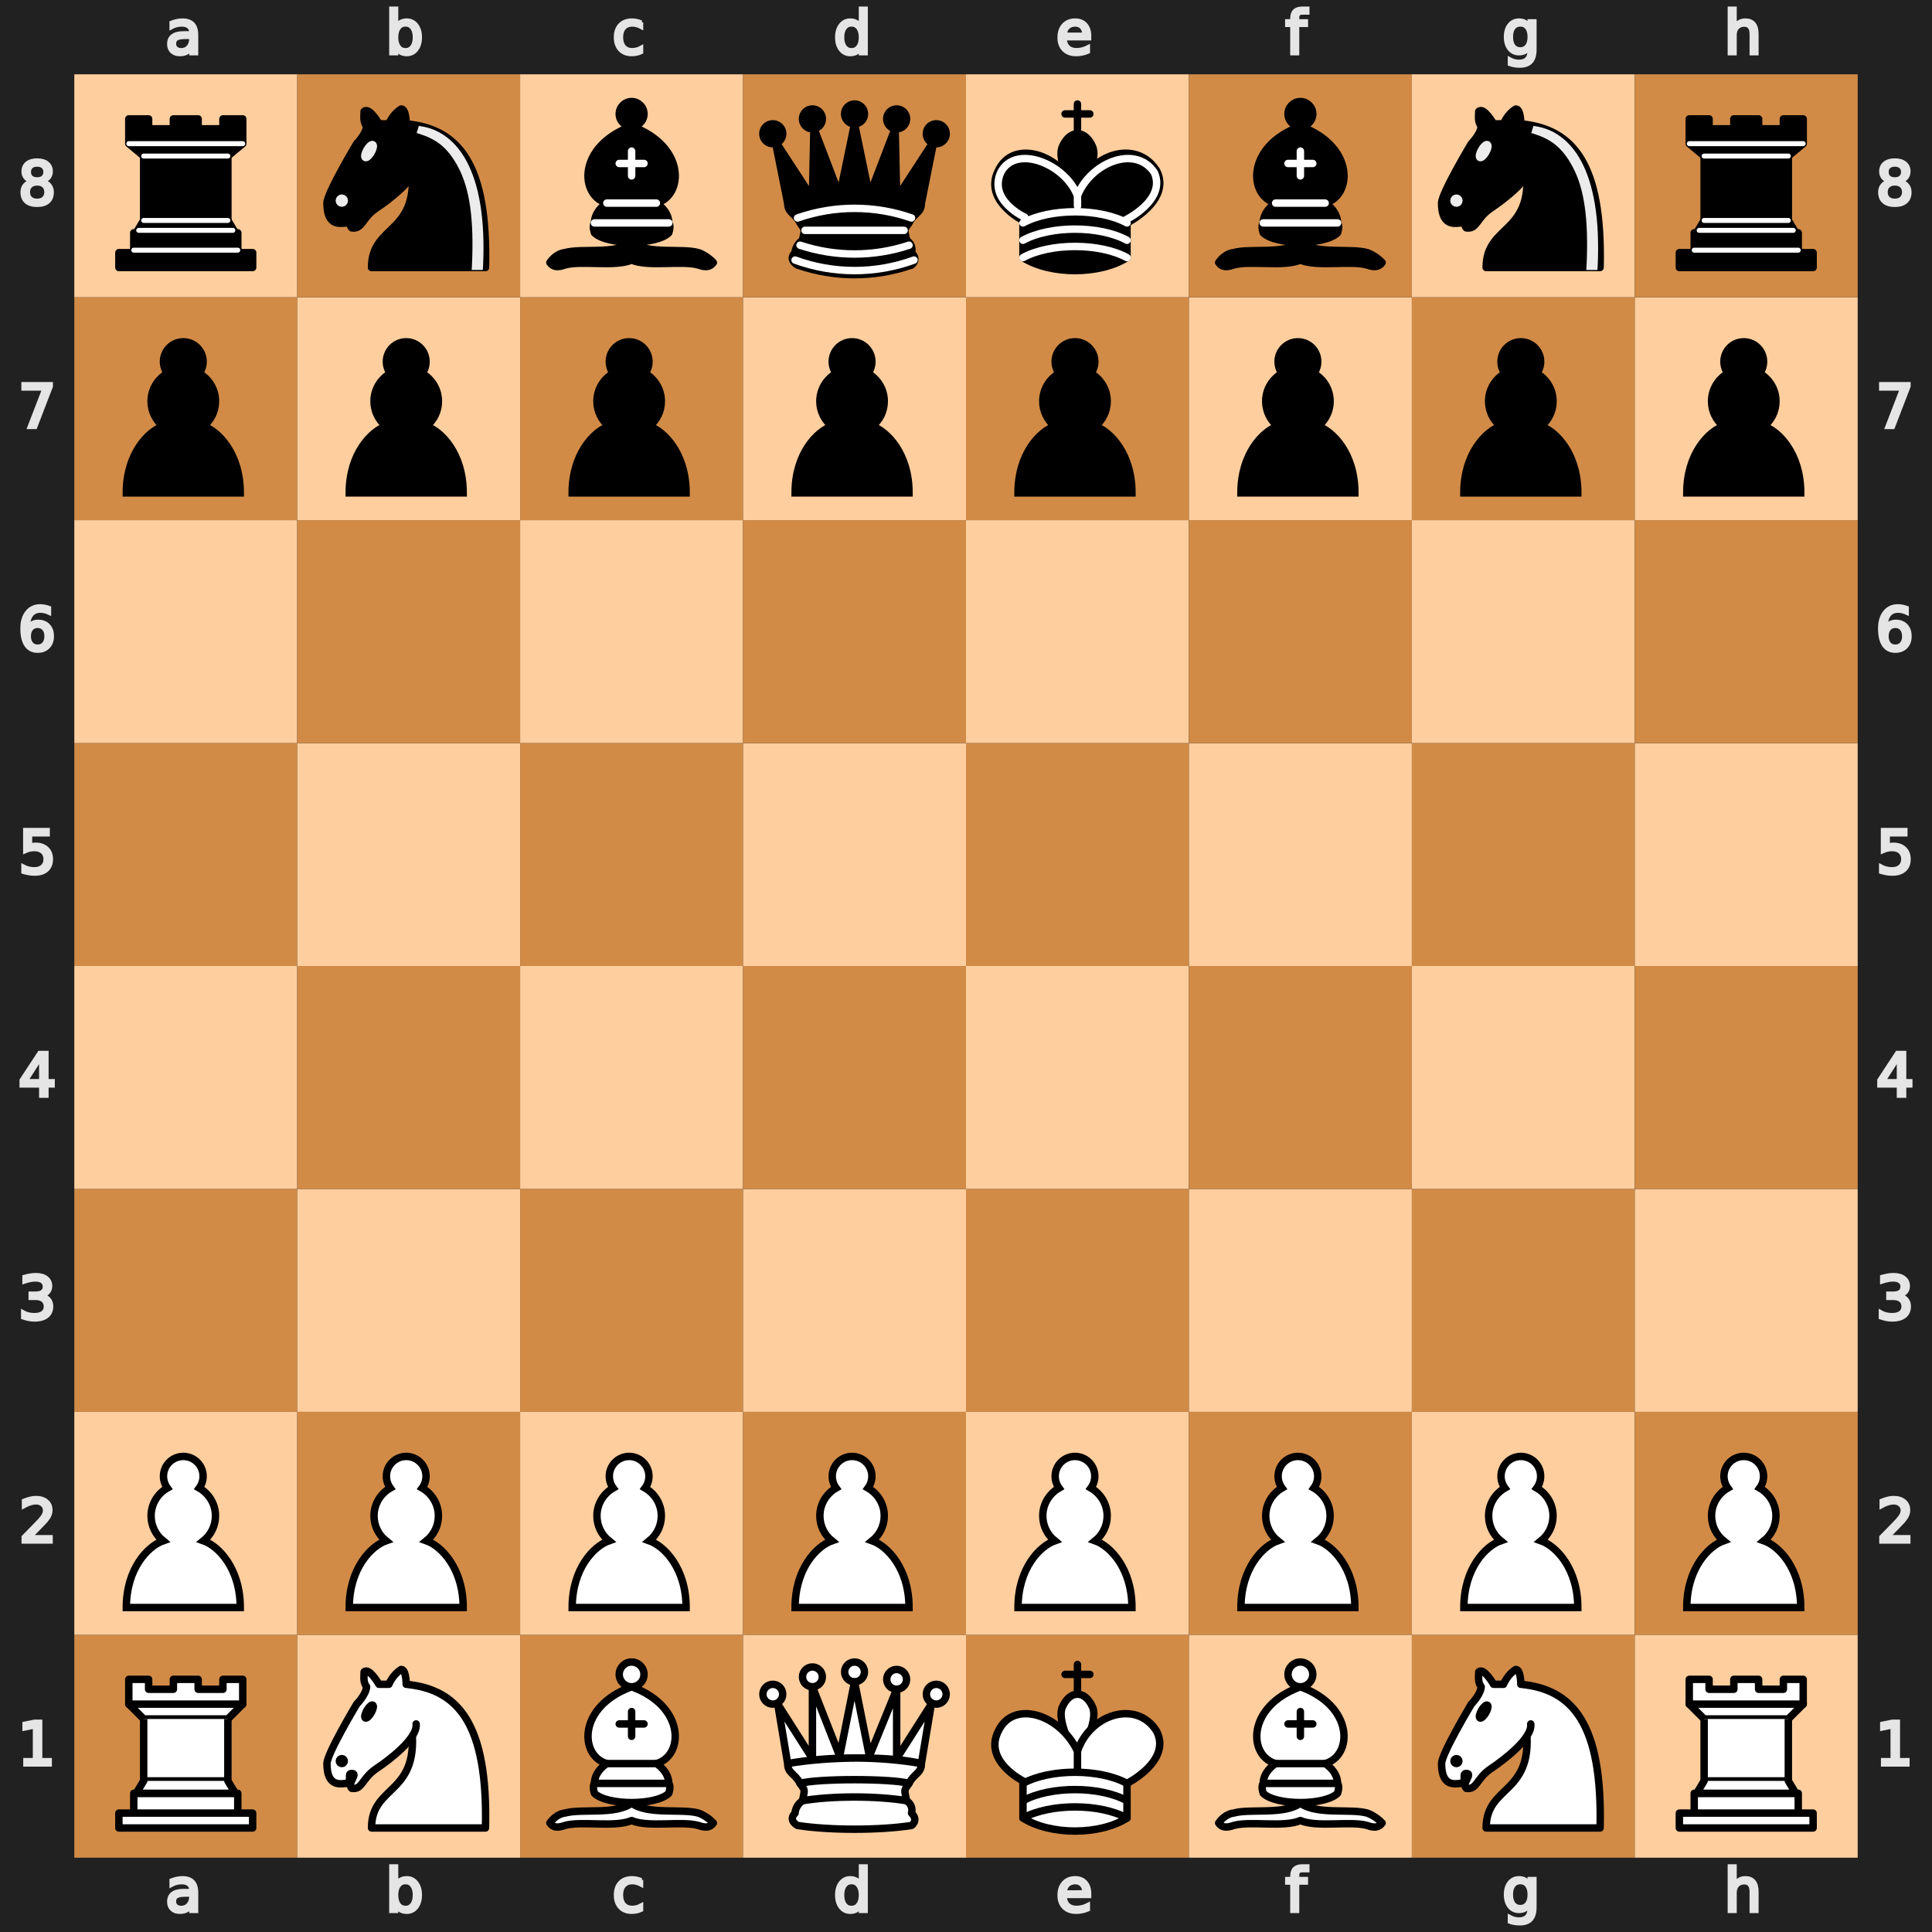
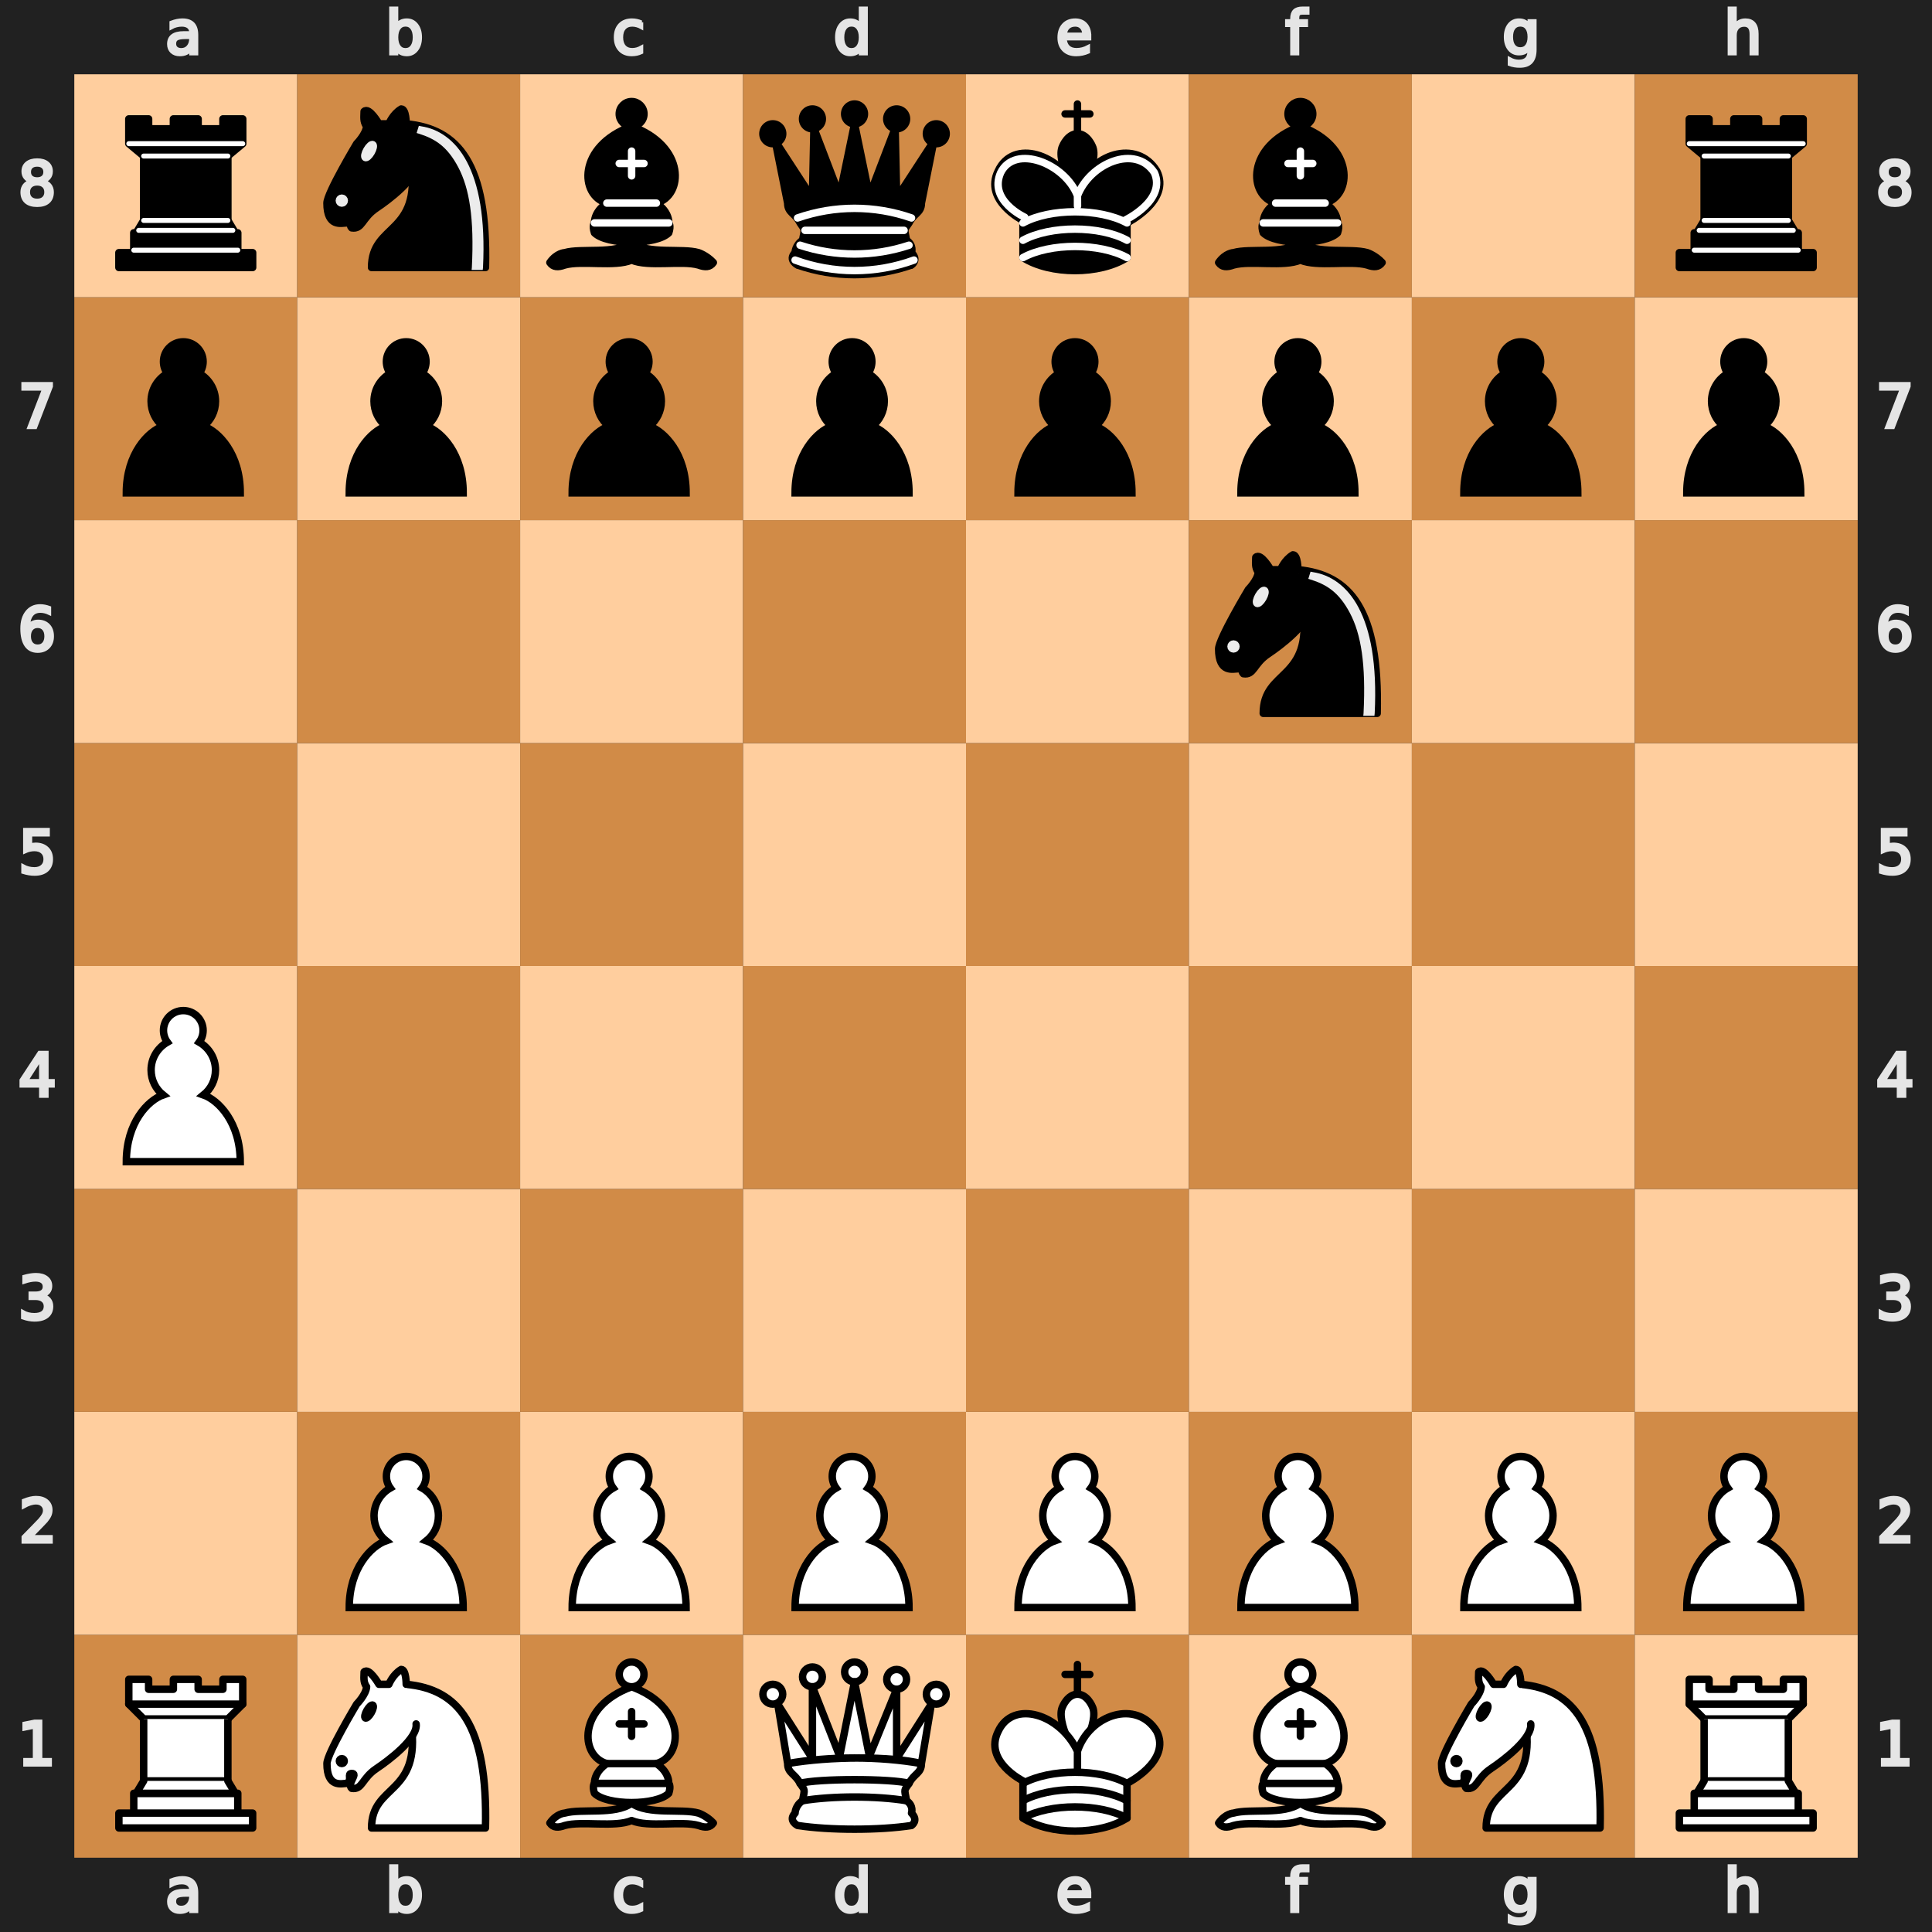
<svg xmlns="http://www.w3.org/2000/svg" xmlns:xlink="http://www.w3.org/1999/xlink" version="1.1" viewBox="0 0 390 390">
  <defs>
    <g class="white pawn" id="white-pawn">
      <path d="M22 9c-2.21 0-4 1.79-4 4 0 .89.29 1.71.78 2.38-1.95 1.12-3.28 3.21-3.28 5.62 0 2.03.94 3.84 2.41 5.03-3 1.06-7.41 5.55-7.41 13.47h23c0-7.92-4.41-12.41-7.41-13.47 1.47-1.19 2.41-3 2.41-5.03 0-2.41-1.33-4.5-3.28-5.62.49-.67.78-1.49.78-2.38 0-2.21-1.79-4-4-4z" fill="#fff" stroke="#000" stroke-linecap="round" stroke-width="1.5" />
    </g>
    <g class="white knight" fill="none" fill-rule="evenodd" id="white-knight" stroke="#000" stroke-linecap="round" stroke-linejoin="round" stroke-width="1.5">
      <path d="M 22,10 C 32.5,11 38.5,18 38,39 L 15,39 C 15,30 25,32.5 23,18" style="fill:#ffffff; stroke:#000000;" />
      <path d="M 24,18 C 24.38,20.91 18.45,25.37 16,27 C 13,29 13.18,31.34 11,31 C 9.958,30.06 12.41,27.96 11,28 C 10,28 11.19,29.23 10,30 C 9,30 5.997,31 6,26 C 6,24 12,14 12,14 C 12,14 13.89,12.1 14,10.5 C 13.27,9.506 13.5,8.5 13.5,7.5 C 14.5,6.5 16.5,10 16.5,10 L 18.5,10 C 18.5,10 19.28,8.008 21,7 C 22,7 22,10 22,10" style="fill:#ffffff; stroke:#000000;" />
      <path d="M 9.5 25.5 A 0.5 0.5 0 1 1 8.5,25.5 A 0.5 0.5 0 1 1 9.5 25.5 z" style="fill:#000000; stroke:#000000;" />
      <path d="M 15 15.5 A 0.5 1.5 0 1 1 14,15.5 A 0.5 1.5 0 1 1 15 15.5 z" style="fill:#000000; stroke:#000000;" transform="matrix(0.866,0.5,-0.5,0.866,9.693,-5.173)" />
    </g>
    <g class="white bishop" fill="none" fill-rule="evenodd" id="white-bishop" stroke="#000" stroke-linecap="round" stroke-linejoin="round" stroke-width="1.5">
      <g fill="#fff" stroke-linecap="butt">
        <path d="M9 36c3.39-.97 10.11.43 13.5-2 3.39 2.43 10.11 1.03 13.5 2 0 0 1.65.54 3 2-.68.97-1.65.99-3 .5-3.39-.97-10.11.46-13.5-1-3.39 1.46-10.11.03-13.5 1-1.354.49-2.323.47-3-.5 1.354-1.94 3-2 3-2zM15 32c2.5 2.5 12.5 2.5 15 0 .5-1.5 0-2 0-2 0-2.5-2.5-4-2.5-4 5.5-1.5 6-11.5-5-15.5-11 4-10.5 14-5 15.5 0 0-2.5 1.5-2.5 4 0 0-.5.5 0 2zM25 8a2.5 2.5 0 1 1-5 0 2.5 2.5 0 1 1 5 0z" />
      </g>
      <path d="M17.5 26h10M15 30h15m-7.5-14.5v5M20 18h5" stroke-linejoin="miter" />
    </g>
    <g class="white rook" fill="#fff" fill-rule="evenodd" id="white-rook" stroke="#000" stroke-linecap="round" stroke-linejoin="round" stroke-width="1.5">
      <path d="M9 39h27v-3H9v3zM12 36v-4h21v4H12zM11 14V9h4v2h5V9h5v2h5V9h4v5" stroke-linecap="butt" />
      <path d="M34 14l-3 3H14l-3-3" />
      <path d="M31 17v12.5H14V17" stroke-linecap="butt" stroke-linejoin="miter" />
      <path d="M31 29.5l1.5 2.5h-20l1.5-2.5" />
      <path d="M11 14h23" fill="none" stroke-linejoin="miter" />
    </g>
    <g class="white queen" fill="#fff" fill-rule="evenodd" id="white-queen" stroke="#000" stroke-linecap="round" stroke-linejoin="round" stroke-width="1.5">
      <path d="M8 12a2 2 0 1 1-4 0 2 2 0 1 1 4 0zM24.5 7.5a2 2 0 1 1-4 0 2 2 0 1 1 4 0zM41 12a2 2 0 1 1-4 0 2 2 0 1 1 4 0zM16 8.5a2 2 0 1 1-4 0 2 2 0 1 1 4 0zM33 9a2 2 0 1 1-4 0 2 2 0 1 1 4 0z" />
      <path d="M9 26c8.5-1.5 21-1.5 27 0l2-12-7 11V11l-5.5 13.5-3-15-3 15-5.5-14V25L7 14l2 12zM9 26c0 2 1.5 2 2.5 4 1 1.5 1 1 .5 3.5-1.5 1-1.5 2.5-1.5 2.5-1.5 1.5.5 2.5.5 2.5 6.5 1 16.5 1 23 0 0 0 1.5-1 0-2.5 0 0 .5-1.5-1-2.5-.5-2.5-.5-2 .5-3.5 1-2 2.5-2 2.5-4-8.5-1.5-18.5-1.5-27 0z" stroke-linecap="butt" />
      <path d="M11.5 30c3.5-1 18.5-1 22 0M12 33.5c6-1 15-1 21 0" fill="none" />
    </g>
    <g class="white king" fill="none" fill-rule="evenodd" id="white-king" stroke="#000" stroke-linecap="round" stroke-linejoin="round" stroke-width="1.5">
      <path d="M22.5 11.63V6M20 8h5" stroke-linejoin="miter" />
      <path d="M22.5 25s4.5-7.5 3-10.5c0 0-1-2.5-3-2.5s-3 2.5-3 2.5c-1.5 3 3 10.5 3 10.5" fill="#fff" stroke-linecap="butt" stroke-linejoin="miter" />
      <path d="M11.5 37c5.5 3.5 15.5 3.5 21 0v-7s9-4.5 6-10.5c-4-6.5-13.5-3.5-16 4V27v-3.5c-3.5-7.5-13-10.5-16-4-3 6 5 10 5 10V37z" fill="#fff" />
      <path d="M11.5 30c5.5-3 15.5-3 21 0m-21 3.5c5.5-3 15.5-3 21 0m-21 3.5c5.5-3 15.5-3 21 0" />
    </g>
    <g class="black pawn" id="black-pawn">
      <path d="M22 9c-2.21 0-4 1.79-4 4 0 .89.29 1.71.78 2.38-1.95 1.12-3.28 3.21-3.28 5.62 0 2.03.94 3.84 2.41 5.03-3 1.06-7.41 5.55-7.41 13.47h23c0-7.92-4.41-12.41-7.41-13.47 1.47-1.19 2.41-3 2.41-5.03 0-2.41-1.33-4.5-3.28-5.62.49-.67.78-1.49.78-2.38 0-2.21-1.79-4-4-4z" stroke="#000" stroke-linecap="round" stroke-width="1.5" />
    </g>
    <g class="black knight" fill="none" fill-rule="evenodd" id="black-knight" stroke="#000" stroke-linecap="round" stroke-linejoin="round" stroke-width="1.5">
      <path d="M 22,10 C 32.5,11 38.5,18 38,39 L 15,39 C 15,30 25,32.5 23,18" style="fill:#000000; stroke:#000000;" />
      <path d="M 24,18 C 24.38,20.91 18.45,25.37 16,27 C 13,29 13.18,31.34 11,31 C 9.958,30.06 12.41,27.96 11,28 C 10,28 11.19,29.23 10,30 C 9,30 5.997,31 6,26 C 6,24 12,14 12,14 C 12,14 13.89,12.1 14,10.5 C 13.27,9.506 13.5,8.5 13.5,7.5 C 14.5,6.5 16.5,10 16.5,10 L 18.5,10 C 18.5,10 19.28,8.008 21,7 C 22,7 22,10 22,10" style="fill:#000000; stroke:#000000;" />
      <path d="M 9.5 25.5 A 0.5 0.5 0 1 1 8.5,25.5 A 0.5 0.5 0 1 1 9.5 25.5 z" style="fill:#ececec; stroke:#ececec;" />
      <path d="M 15 15.5 A 0.5 1.5 0 1 1 14,15.5 A 0.5 1.5 0 1 1 15 15.5 z" style="fill:#ececec; stroke:#ececec;" transform="matrix(0.866,0.5,-0.5,0.866,9.693,-5.173)" />
      <path d="M 24.55,10.4 L 24.1,11.85 L 24.6,12 C 27.75,13 30.25,14.49 32.5,18.75 C 34.75,23.01 35.75,29.06 35.25,39 L 35.2,39.5 L 37.45,39.5 L 37.5,39 C 38,28.94 36.62,22.15 34.25,17.66 C 31.88,13.17 28.46,11.02 25.06,10.5 L 24.55,10.4 z " style="fill:#ececec; stroke:none;" />
    </g>
    <g class="black bishop" fill="none" fill-rule="evenodd" id="black-bishop" stroke="#000" stroke-linecap="round" stroke-linejoin="round" stroke-width="1.5">
      <path d="M9 36c3.39-.97 10.11.43 13.5-2 3.39 2.43 10.11 1.03 13.5 2 0 0 1.65.54 3 2-.68.97-1.65.99-3 .5-3.39-.97-10.11.46-13.5-1-3.39 1.46-10.11.03-13.5 1-1.354.49-2.323.47-3-.5 1.354-1.94 3-2 3-2zm6-4c2.5 2.5 12.5 2.5 15 0 .5-1.5 0-2 0-2 0-2.5-2.5-4-2.5-4 5.5-1.5 6-11.5-5-15.5-11 4-10.5 14-5 15.5 0 0-2.5 1.5-2.5 4 0 0-.5.5 0 2zM25 8a2.5 2.5 0 1 1-5 0 2.5 2.5 0 1 1 5 0z" fill="#000" stroke-linecap="butt" />
      <path d="M17.5 26h10M15 30h15m-7.5-14.5v5M20 18h5" stroke="#fff" stroke-linejoin="miter" />
    </g>
    <g class="black rook" fill="#000" fill-rule="evenodd" id="black-rook" stroke="#000" stroke-linecap="round" stroke-linejoin="round" stroke-width="1.5">
      <path d="M9 39h27v-3H9v3zM12.5 32l1.5-2.5h17l1.5 2.5h-20zM12 36v-4h21v4H12z" stroke-linecap="butt" />
      <path d="M14 29.5v-13h17v13H14z" stroke-linecap="butt" stroke-linejoin="miter" />
      <path d="M14 16.5L11 14h23l-3 2.5H14zM11 14V9h4v2h5V9h5v2h5V9h4v5H11z" stroke-linecap="butt" />
      <path d="M12 35.5h21M13 31.5h19M14 29.5h17M14 16.5h17M11 14h23" fill="none" stroke="#fff" stroke-linejoin="miter" stroke-width="1" />
    </g>
    <g class="black queen" fill="#000" fill-rule="evenodd" id="black-queen" stroke="#000" stroke-linecap="round" stroke-linejoin="round" stroke-width="1.5">
      <g fill="#000" stroke="none">
        <circle cx="6" cy="12" r="2.75" />
        <circle cx="14" cy="9" r="2.75" />
        <circle cx="22.5" cy="8" r="2.75" />
        <circle cx="31" cy="9" r="2.75" />
        <circle cx="39" cy="12" r="2.75" />
      </g>
      <path d="M9 26c8.5-1.5 21-1.5 27 0l2.5-12.5L31 25l-.3-14.1-5.2 13.6-3-14.5-3 14.5-5.2-13.6L14 25 6.5 13.5 9 26zM9 26c0 2 1.5 2 2.5 4 1 1.5 1 1 .5 3.5-1.5 1-1.5 2.5-1.5 2.5-1.5 1.5.5 2.5.5 2.5 6.5 1 16.5 1 23 0 0 0 1.5-1 0-2.5 0 0 .5-1.5-1-2.5-.5-2.5-.5-2 .5-3.5 1-2 2.5-2 2.5-4-8.5-1.5-18.5-1.5-27 0z" stroke-linecap="butt" />
      <path d="M11 38.5a35 35 1 0 0 23 0" fill="none" stroke-linecap="butt" />
      <path d="M11 29a35 35 1 0 1 23 0M12.5 31.5h20M11.5 34.5a35 35 1 0 0 22 0M10.5 37.5a35 35 1 0 0 24 0" fill="none" stroke="#fff" />
    </g>
    <g class="black king" fill="none" fill-rule="evenodd" id="black-king" stroke="#000" stroke-linecap="round" stroke-linejoin="round" stroke-width="1.5">
      <path d="M22.5 11.63V6" stroke-linejoin="miter" />
      <path d="M22.5 25s4.5-7.5 3-10.5c0 0-1-2.5-3-2.5s-3 2.5-3 2.5c-1.5 3 3 10.5 3 10.5" fill="#000" stroke-linecap="butt" stroke-linejoin="miter" />
      <path d="M11.5 37c5.5 3.5 15.5 3.5 21 0v-7s9-4.5 6-10.5c-4-6.5-13.5-3.5-16 4V27v-3.5c-3.5-7.5-13-10.5-16-4-3 6 5 10 5 10V37z" fill="#000" />
      <path d="M20 8h5" stroke-linejoin="miter" />
      <path d="M32 29.5s8.5-4 6.03-9.65C34.15 14 25 18 22.5 24.5l.01 2.1-.01-2.1C20 18 9.906 14 6.997 19.85c-2.497 5.65 4.853 9 4.853 9M11.5 30c5.5-3 15.5-3 21 0m-21 3.5c5.5-3 15.5-3 21 0m-21 3.5c5.5-3 15.5-3 21 0" stroke="#fff" />
    </g>
  </defs>
  <rect fill="#212121" height="390" width="390" x="0" y="0" />
  <rect class="square dark a1" fill="#d18b47" height="45" stroke="none" width="45" x="15" y="330" />
  <use transform="translate(15, 330)" xlink:href="#white-rook" />
  <rect class="square light b1" fill="#ffce9e" height="45" stroke="none" width="45" x="60" y="330" />
  <use transform="translate(60, 330)" xlink:href="#white-knight" />
  <rect class="square dark c1" fill="#d18b47" height="45" stroke="none" width="45" x="105" y="330" />
  <use transform="translate(105, 330)" xlink:href="#white-bishop" />
  <rect class="square light d1" fill="#ffce9e" height="45" stroke="none" width="45" x="150" y="330" />
  <use transform="translate(150, 330)" xlink:href="#white-queen" />
  <rect class="square dark e1" fill="#d18b47" height="45" stroke="none" width="45" x="195" y="330" />
  <use transform="translate(195, 330)" xlink:href="#white-king" />
  <rect class="square light f1" fill="#ffce9e" height="45" stroke="none" width="45" x="240" y="330" />
  <use transform="translate(240, 330)" xlink:href="#white-bishop" />
  <rect class="square dark g1" fill="#d18b47" height="45" stroke="none" width="45" x="285" y="330" />
  <use transform="translate(285, 330)" xlink:href="#white-knight" />
  <rect class="square light h1" fill="#ffce9e" height="45" stroke="none" width="45" x="330" y="330" />
  <use transform="translate(330, 330)" xlink:href="#white-rook" />
  <rect class="square light a2" fill="#ffce9e" height="45" stroke="none" width="45" x="15" y="285" />
-   <use transform="translate(15, 285)" xlink:href="#white-pawn" />
  <rect class="square dark b2" fill="#d18b47" height="45" stroke="none" width="45" x="60" y="285" />
  <use transform="translate(60, 285)" xlink:href="#white-pawn" />
  <rect class="square light c2" fill="#ffce9e" height="45" stroke="none" width="45" x="105" y="285" />
  <use transform="translate(105, 285)" xlink:href="#white-pawn" />
  <rect class="square dark d2" fill="#d18b47" height="45" stroke="none" width="45" x="150" y="285" />
  <use transform="translate(150, 285)" xlink:href="#white-pawn" />
  <rect class="square light e2" fill="#ffce9e" height="45" stroke="none" width="45" x="195" y="285" />
  <use transform="translate(195, 285)" xlink:href="#white-pawn" />
  <rect class="square dark f2" fill="#d18b47" height="45" stroke="none" width="45" x="240" y="285" />
  <use transform="translate(240, 285)" xlink:href="#white-pawn" />
  <rect class="square light g2" fill="#ffce9e" height="45" stroke="none" width="45" x="285" y="285" />
  <use transform="translate(285, 285)" xlink:href="#white-pawn" />
  <rect class="square dark h2" fill="#d18b47" height="45" stroke="none" width="45" x="330" y="285" />
  <use transform="translate(330, 285)" xlink:href="#white-pawn" />
  <rect class="square dark a3" fill="#d18b47" height="45" stroke="none" width="45" x="15" y="240" />
  <rect class="square light b3" fill="#ffce9e" height="45" stroke="none" width="45" x="60" y="240" />
  <rect class="square dark c3" fill="#d18b47" height="45" stroke="none" width="45" x="105" y="240" />
  <rect class="square light d3" fill="#ffce9e" height="45" stroke="none" width="45" x="150" y="240" />
  <rect class="square dark e3" fill="#d18b47" height="45" stroke="none" width="45" x="195" y="240" />
  <rect class="square light f3" fill="#ffce9e" height="45" stroke="none" width="45" x="240" y="240" />
  <rect class="square dark g3" fill="#d18b47" height="45" stroke="none" width="45" x="285" y="240" />
  <rect class="square light h3" fill="#ffce9e" height="45" stroke="none" width="45" x="330" y="240" />
  <rect class="square light a4" fill="#ffce9e" height="45" stroke="none" width="45" x="15" y="195" />
+   <use transform="translate(15, 195)" xlink:href="#white-pawn" />
  <rect class="square dark b4" fill="#d18b47" height="45" stroke="none" width="45" x="60" y="195" />
  <rect class="square light c4" fill="#ffce9e" height="45" stroke="none" width="45" x="105" y="195" />
  <rect class="square dark d4" fill="#d18b47" height="45" stroke="none" width="45" x="150" y="195" />
  <rect class="square light e4" fill="#ffce9e" height="45" stroke="none" width="45" x="195" y="195" />
  <rect class="square dark f4" fill="#d18b47" height="45" stroke="none" width="45" x="240" y="195" />
  <rect class="square light g4" fill="#ffce9e" height="45" stroke="none" width="45" x="285" y="195" />
  <rect class="square dark h4" fill="#d18b47" height="45" stroke="none" width="45" x="330" y="195" />
  <rect class="square dark a5" fill="#d18b47" height="45" stroke="none" width="45" x="15" y="150" />
  <rect class="square light b5" fill="#ffce9e" height="45" stroke="none" width="45" x="60" y="150" />
  <rect class="square dark c5" fill="#d18b47" height="45" stroke="none" width="45" x="105" y="150" />
  <rect class="square light d5" fill="#ffce9e" height="45" stroke="none" width="45" x="150" y="150" />
  <rect class="square dark e5" fill="#d18b47" height="45" stroke="none" width="45" x="195" y="150" />
  <rect class="square light f5" fill="#ffce9e" height="45" stroke="none" width="45" x="240" y="150" />
  <rect class="square dark g5" fill="#d18b47" height="45" stroke="none" width="45" x="285" y="150" />
  <rect class="square light h5" fill="#ffce9e" height="45" stroke="none" width="45" x="330" y="150" />
  <rect class="square light a6" fill="#ffce9e" height="45" stroke="none" width="45" x="15" y="105" />
  <rect class="square dark b6" fill="#d18b47" height="45" stroke="none" width="45" x="60" y="105" />
  <rect class="square light c6" fill="#ffce9e" height="45" stroke="none" width="45" x="105" y="105" />
  <rect class="square dark d6" fill="#d18b47" height="45" stroke="none" width="45" x="150" y="105" />
  <rect class="square light e6" fill="#ffce9e" height="45" stroke="none" width="45" x="195" y="105" />
  <rect class="square dark f6" fill="#d18b47" height="45" stroke="none" width="45" x="240" y="105" />
+   <use transform="translate(240, 105)" xlink:href="#black-knight" />
  <rect class="square light g6" fill="#ffce9e" height="45" stroke="none" width="45" x="285" y="105" />
  <rect class="square dark h6" fill="#d18b47" height="45" stroke="none" width="45" x="330" y="105" />
  <rect class="square dark a7" fill="#d18b47" height="45" stroke="none" width="45" x="15" y="60" />
  <use transform="translate(15, 60)" xlink:href="#black-pawn" />
  <rect class="square light b7" fill="#ffce9e" height="45" stroke="none" width="45" x="60" y="60" />
  <use transform="translate(60, 60)" xlink:href="#black-pawn" />
  <rect class="square dark c7" fill="#d18b47" height="45" stroke="none" width="45" x="105" y="60" />
  <use transform="translate(105, 60)" xlink:href="#black-pawn" />
  <rect class="square light d7" fill="#ffce9e" height="45" stroke="none" width="45" x="150" y="60" />
  <use transform="translate(150, 60)" xlink:href="#black-pawn" />
  <rect class="square dark e7" fill="#d18b47" height="45" stroke="none" width="45" x="195" y="60" />
  <use transform="translate(195, 60)" xlink:href="#black-pawn" />
  <rect class="square light f7" fill="#ffce9e" height="45" stroke="none" width="45" x="240" y="60" />
  <use transform="translate(240, 60)" xlink:href="#black-pawn" />
  <rect class="square dark g7" fill="#d18b47" height="45" stroke="none" width="45" x="285" y="60" />
  <use transform="translate(285, 60)" xlink:href="#black-pawn" />
  <rect class="square light h7" fill="#ffce9e" height="45" stroke="none" width="45" x="330" y="60" />
  <use transform="translate(330, 60)" xlink:href="#black-pawn" />
  <rect class="square light a8" fill="#ffce9e" height="45" stroke="none" width="45" x="15" y="15" />
  <use transform="translate(15, 15)" xlink:href="#black-rook" />
  <rect class="square dark b8" fill="#d18b47" height="45" stroke="none" width="45" x="60" y="15" />
  <use transform="translate(60, 15)" xlink:href="#black-knight" />
  <rect class="square light c8" fill="#ffce9e" height="45" stroke="none" width="45" x="105" y="15" />
  <use transform="translate(105, 15)" xlink:href="#black-bishop" />
  <rect class="square dark d8" fill="#d18b47" height="45" stroke="none" width="45" x="150" y="15" />
  <use transform="translate(150, 15)" xlink:href="#black-queen" />
  <rect class="square light e8" fill="#ffce9e" height="45" stroke="none" width="45" x="195" y="15" />
  <use transform="translate(195, 15)" xlink:href="#black-king" />
  <rect class="square dark f8" fill="#d18b47" height="45" stroke="none" width="45" x="240" y="15" />
  <use transform="translate(240, 15)" xlink:href="#black-bishop" />
  <rect class="square light g8" fill="#ffce9e" height="45" stroke="none" width="45" x="285" y="15" />
-   <use transform="translate(285, 15)" xlink:href="#black-knight" />
  <rect class="square dark h8" fill="#d18b47" height="45" stroke="none" width="45" x="330" y="15" />
  <use transform="translate(330, 15)" xlink:href="#black-rook" />
  <g fill="#e5e5e5" stroke="#e5e5e5" transform="translate(20, 0) scale(0.75, 0.75)">
    <path d="M23.328 10.016q-1.742 0-2.414.398-.672.398-.672 1.36 0 .765.5 1.218.508.445 1.375.445 1.196 0 1.914-.843.727-.852.727-2.258v-.32zm2.867-.594v4.992h-1.437v-1.328q-.492.797-1.227 1.18-.734.375-1.797.375-1.343 0-2.14-.75-.79-.758-.79-2.024 0-1.476.985-2.226.992-.75 2.953-.75h2.016V8.75q0-.992-.656-1.531-.649-.547-1.829-.547-.75 0-1.46.18-.711.18-1.368.539V6.062q.79-.304 1.532-.453.742-.156 1.445-.156 1.898 0 2.836.984.937.985.937 2.985z" />
  </g>
  <g fill="#e5e5e5" stroke="#e5e5e5" transform="translate(20, 375) scale(0.75, 0.75)">
    <path d="M23.328 10.016q-1.742 0-2.414.398-.672.398-.672 1.36 0 .765.5 1.218.508.445 1.375.445 1.196 0 1.914-.843.727-.852.727-2.258v-.32zm2.867-.594v4.992h-1.437v-1.328q-.492.797-1.227 1.18-.734.375-1.797.375-1.343 0-2.14-.75-.79-.758-.79-2.024 0-1.476.985-2.226.992-.75 2.953-.75h2.016V8.75q0-.992-.656-1.531-.649-.547-1.829-.547-.75 0-1.46.18-.711.18-1.368.539V6.062q.79-.304 1.532-.453.742-.156 1.445-.156 1.898 0 2.836.984.937.985.937 2.985z" />
  </g>
  <g fill="#e5e5e5" stroke="#e5e5e5" transform="translate(65, 0) scale(0.75, 0.75)">
    <path d="M24.922 10.047q0-1.586-.656-2.485-.649-.906-1.79-.906-1.14 0-1.796.906-.649.899-.649 2.485 0 1.586.649 2.492.656.898 1.797.898 1.14 0 1.789-.898.656-.906.656-2.492zm-4.89-3.055q.452-.781 1.14-1.156.695-.383 1.656-.383 1.594 0 2.586 1.266 1 1.265 1 3.328 0 2.062-1 3.328-.992 1.266-2.586 1.266-.96 0-1.656-.375-.688-.383-1.14-1.164v1.312h-1.446V2.258h1.445z" />
  </g>
  <g fill="#e5e5e5" stroke="#e5e5e5" transform="translate(65, 375) scale(0.75, 0.75)">
    <path d="M24.922 10.047q0-1.586-.656-2.485-.649-.906-1.79-.906-1.14 0-1.796.906-.649.899-.649 2.485 0 1.586.649 2.492.656.898 1.797.898 1.14 0 1.789-.898.656-.906.656-2.492zm-4.89-3.055q.452-.781 1.14-1.156.695-.383 1.656-.383 1.594 0 2.586 1.266 1 1.265 1 3.328 0 2.062-1 3.328-.992 1.266-2.586 1.266-.96 0-1.656-.375-.688-.383-1.14-1.164v1.312h-1.446V2.258h1.445z" />
  </g>
  <g fill="#e5e5e5" stroke="#e5e5e5" transform="translate(110, 0) scale(0.75, 0.75)">
    <path d="M25.96 6v1.344q-.608-.336-1.226-.5-.609-.172-1.234-.172-1.398 0-2.172.89-.773.883-.773 2.485 0 1.601.773 2.492.774.883 2.172.883.625 0 1.234-.164.618-.172 1.227-.508v1.328q-.602.281-1.25.422-.64.14-1.367.14-1.977 0-3.14-1.242-1.165-1.242-1.165-3.351 0-2.14 1.172-3.367 1.18-1.227 3.227-1.227.664 0 1.296.14.633.134 1.227.407z" />
  </g>
  <g fill="#e5e5e5" stroke="#e5e5e5" transform="translate(110, 375) scale(0.75, 0.75)">
    <path d="M25.96 6v1.344q-.608-.336-1.226-.5-.609-.172-1.234-.172-1.398 0-2.172.89-.773.883-.773 2.485 0 1.601.773 2.492.774.883 2.172.883.625 0 1.234-.164.618-.172 1.227-.508v1.328q-.602.281-1.25.422-.64.14-1.367.14-1.977 0-3.14-1.242-1.165-1.242-1.165-3.351 0-2.14 1.172-3.367 1.18-1.227 3.227-1.227.664 0 1.296.14.633.134 1.227.407z" />
  </g>
  <g fill="#e5e5e5" stroke="#e5e5e5" transform="translate(155, 0) scale(0.75, 0.75)">
    <path d="M24.973 6.992V2.258h1.437v12.156h-1.437v-1.312q-.453.78-1.149 1.164-.687.375-1.656.375-1.586 0-2.586-1.266-.992-1.266-.992-3.328 0-2.063.992-3.328 1-1.266 2.586-1.266.969 0 1.656.383.696.375 1.149 1.156zm-4.899 3.055q0 1.586.649 2.492.656.898 1.797.898 1.14 0 1.796-.898.657-.906.657-2.492 0-1.586-.657-2.485-.656-.906-1.796-.906-1.141 0-1.797.906-.649.899-.649 2.485z" />
  </g>
  <g fill="#e5e5e5" stroke="#e5e5e5" transform="translate(155, 375) scale(0.75, 0.75)">
    <path d="M24.973 6.992V2.258h1.437v12.156h-1.437v-1.312q-.453.78-1.149 1.164-.687.375-1.656.375-1.586 0-2.586-1.266-.992-1.266-.992-3.328 0-2.063.992-3.328 1-1.266 2.586-1.266.969 0 1.656.383.696.375 1.149 1.156zm-4.899 3.055q0 1.586.649 2.492.656.898 1.797.898 1.14 0 1.796-.898.657-.906.657-2.492 0-1.586-.657-2.485-.656-.906-1.796-.906-1.141 0-1.797.906-.649.899-.649 2.485z" />
  </g>
  <g fill="#e5e5e5" stroke="#e5e5e5" transform="translate(200, 0) scale(0.75, 0.75)">
    <path d="M26.555 9.68v.703h-6.61q.094 1.484.89 2.265.806.774 2.235.774.828 0 1.602-.203.781-.203 1.547-.61v1.36q-.774.328-1.586.5-.813.172-1.649.172-2.093 0-3.32-1.22-1.219-1.218-1.219-3.296 0-2.148 1.157-3.406 1.164-1.266 3.132-1.266 1.766 0 2.79 1.14 1.03 1.134 1.03 3.087zm-1.438-.422q-.015-1.18-.664-1.883-.64-.703-1.703-.703-1.203 0-1.93.68-.718.68-.828 1.914z" />
  </g>
  <g fill="#e5e5e5" stroke="#e5e5e5" transform="translate(200, 375) scale(0.75, 0.75)">
    <path d="M26.555 9.68v.703h-6.61q.094 1.484.89 2.265.806.774 2.235.774.828 0 1.602-.203.781-.203 1.547-.61v1.36q-.774.328-1.586.5-.813.172-1.649.172-2.093 0-3.32-1.22-1.219-1.218-1.219-3.296 0-2.148 1.157-3.406 1.164-1.266 3.132-1.266 1.766 0 2.79 1.14 1.03 1.134 1.03 3.087zm-1.438-.422q-.015-1.18-.664-1.883-.64-.703-1.703-.703-1.203 0-1.93.68-.718.68-.828 1.914z" />
  </g>
  <g fill="#e5e5e5" stroke="#e5e5e5" transform="translate(245, 0) scale(0.75, 0.75)">
    <path d="M25.285 2.258v1.195H23.91q-.773 0-1.078.313-.297.312-.297 1.125v.773h2.367v1.117h-2.367v7.633H21.09V6.781h-1.375V5.664h1.375v-.61q0-1.46.68-2.124.68-.672 2.156-.672z" />
  </g>
  <g fill="#e5e5e5" stroke="#e5e5e5" transform="translate(245, 375) scale(0.75, 0.75)">
    <path d="M25.285 2.258v1.195H23.91q-.773 0-1.078.313-.297.312-.297 1.125v.773h2.367v1.117h-2.367v7.633H21.09V6.781h-1.375V5.664h1.375v-.61q0-1.46.68-2.124.68-.672 2.156-.672z" />
  </g>
  <g fill="#e5e5e5" stroke="#e5e5e5" transform="translate(290, 0) scale(0.75, 0.75)">
    <path d="M24.973 9.937q0-1.562-.649-2.421-.64-.86-1.804-.86-1.157 0-1.805.86-.64.859-.64 2.421 0 1.555.64 2.415.648.859 1.805.859 1.164 0 1.804-.86.649-.859.649-2.414zm1.437 3.391q0 2.234-.992 3.32-.992 1.094-3.04 1.094-.757 0-1.429-.117-.672-.11-1.304-.344v-1.398q.632.344 1.25.508.617.164 1.257.164 1.414 0 2.118-.743.703-.734.703-2.226v-.711q-.446.773-1.141 1.156-.695.383-1.664.383-1.61 0-2.594-1.227-.984-1.226-.984-3.25 0-2.03.984-3.257.985-1.227 2.594-1.227.969 0 1.664.383t1.14 1.156V5.664h1.438z" />
  </g>
  <g fill="#e5e5e5" stroke="#e5e5e5" transform="translate(290, 375) scale(0.75, 0.75)">
    <path d="M24.973 9.937q0-1.562-.649-2.421-.64-.86-1.804-.86-1.157 0-1.805.86-.64.859-.64 2.421 0 1.555.64 2.415.648.859 1.805.859 1.164 0 1.804-.86.649-.859.649-2.414zm1.437 3.391q0 2.234-.992 3.32-.992 1.094-3.04 1.094-.757 0-1.429-.117-.672-.11-1.304-.344v-1.398q.632.344 1.25.508.617.164 1.257.164 1.414 0 2.118-.743.703-.734.703-2.226v-.711q-.446.773-1.141 1.156-.695.383-1.664.383-1.61 0-2.594-1.227-.984-1.226-.984-3.25 0-2.03.984-3.257.985-1.227 2.594-1.227.969 0 1.664.383t1.14 1.156V5.664h1.438z" />
  </g>
  <g fill="#e5e5e5" stroke="#e5e5e5" transform="translate(335, 0) scale(0.75, 0.75)">
    <path d="M26.164 9.133v5.281h-1.437V9.18q0-1.243-.485-1.86-.484-.617-1.453-.617-1.164 0-1.836.742-.672.742-.672 2.024v4.945h-1.445V2.258h1.445v4.765q.516-.789 1.211-1.18.703-.39 1.617-.39 1.508 0 2.282.938.773.93.773 2.742z" />
  </g>
  <g fill="#e5e5e5" stroke="#e5e5e5" transform="translate(335, 375) scale(0.75, 0.75)">
    <path d="M26.164 9.133v5.281h-1.437V9.18q0-1.243-.485-1.86-.484-.617-1.453-.617-1.164 0-1.836.742-.672.742-.672 2.024v4.945h-1.445V2.258h1.445v4.765q.516-.789 1.211-1.18.703-.39 1.617-.39 1.508 0 2.282.938.773.93.773 2.742z" />
  </g>
  <g fill="#e5e5e5" stroke="#e5e5e5" transform="translate(0, 335) scale(0.75, 0.75)">
    <path d="M6.754 26.996h2.578v-8.898l-2.805.562v-1.437l2.79-.563h1.578v10.336h2.578v1.328h-6.72z" />
  </g>
  <g fill="#e5e5e5" stroke="#e5e5e5" transform="translate(375, 335) scale(0.75, 0.75)">
    <path d="M6.754 26.996h2.578v-8.898l-2.805.562v-1.437l2.79-.563h1.578v10.336h2.578v1.328h-6.72z" />
  </g>
  <g fill="#e5e5e5" stroke="#e5e5e5" transform="translate(0, 290) scale(0.75, 0.75)">
    <path d="M8.195 26.996h5.508v1.328H6.297v-1.328q.898-.93 2.445-2.492 1.555-1.57 1.953-2.024.758-.851 1.055-1.437.305-.594.305-1.164 0-.93-.657-1.516-.648-.586-1.695-.586-.742 0-1.57.258-.82.258-1.758.781v-1.593q.953-.383 1.781-.578.828-.196 1.516-.196 1.812 0 2.89.906 1.079.907 1.079 2.422 0 .72-.274 1.368-.265.64-.976 1.515-.196.227-1.243 1.313-1.046 1.078-2.953 3.023z" />
  </g>
  <g fill="#e5e5e5" stroke="#e5e5e5" transform="translate(375, 290) scale(0.75, 0.75)">
    <path d="M8.195 26.996h5.508v1.328H6.297v-1.328q.898-.93 2.445-2.492 1.555-1.57 1.953-2.024.758-.851 1.055-1.437.305-.594.305-1.164 0-.93-.657-1.516-.648-.586-1.695-.586-.742 0-1.57.258-.82.258-1.758.781v-1.593q.953-.383 1.781-.578.828-.196 1.516-.196 1.812 0 2.89.906 1.079.907 1.079 2.422 0 .72-.274 1.368-.265.64-.976 1.515-.196.227-1.243 1.313-1.046 1.078-2.953 3.023z" />
  </g>
  <g fill="#e5e5e5" stroke="#e5e5e5" transform="translate(0, 245) scale(0.75, 0.75)">
    <path d="M11.434 22.035q1.132.242 1.765 1.008.64.766.64 1.89 0 1.727-1.187 2.672-1.187.946-3.375.946-.734 0-1.515-.149-.774-.14-1.602-.43V26.45q.656.383 1.438.578.78.196 1.632.196 1.485 0 2.258-.586.782-.586.782-1.703 0-1.032-.727-1.61-.719-.586-2.008-.586h-1.36v-1.297h1.423q1.164 0 1.78-.46.618-.47.618-1.344 0-.899-.64-1.375-.633-.485-1.82-.485-.65 0-1.391.141-.743.14-1.633.437V16.95q.898-.25 1.68-.375.788-.125 1.484-.125 1.797 0 2.844.82 1.046.813 1.046 2.204 0 .968-.554 1.64-.555.664-1.578.922z" />
  </g>
  <g fill="#e5e5e5" stroke="#e5e5e5" transform="translate(375, 245) scale(0.75, 0.75)">
    <path d="M11.434 22.035q1.132.242 1.765 1.008.64.766.64 1.89 0 1.727-1.187 2.672-1.187.946-3.375.946-.734 0-1.515-.149-.774-.14-1.602-.43V26.45q.656.383 1.438.578.78.196 1.632.196 1.485 0 2.258-.586.782-.586.782-1.703 0-1.032-.727-1.61-.719-.586-2.008-.586h-1.36v-1.297h1.423q1.164 0 1.78-.46.618-.47.618-1.344 0-.899-.64-1.375-.633-.485-1.82-.485-.65 0-1.391.141-.743.14-1.633.437V16.95q.898-.25 1.68-.375.788-.125 1.484-.125 1.797 0 2.844.82 1.046.813 1.046 2.204 0 .968-.554 1.64-.555.664-1.578.922z" />
  </g>
  <g fill="#e5e5e5" stroke="#e5e5e5" transform="translate(0, 200) scale(0.75, 0.75)">
    <path d="M11.016 18.035L7.03 24.262h3.985zm-.414-1.375h1.984v7.602h1.664v1.312h-1.664v2.75h-1.57v-2.75H5.75v-1.523z" />
  </g>
  <g fill="#e5e5e5" stroke="#e5e5e5" transform="translate(375, 200) scale(0.75, 0.75)">
    <path d="M11.016 18.035L7.03 24.262h3.985zm-.414-1.375h1.984v7.602h1.664v1.312h-1.664v2.75h-1.57v-2.75H5.75v-1.523z" />
  </g>
  <g fill="#e5e5e5" stroke="#e5e5e5" transform="translate(0, 155) scale(0.75, 0.75)">
    <path d="M6.719 16.66h6.195v1.328h-4.75v2.86q.344-.118.688-.172.343-.063.687-.063 1.953 0 3.094 1.07 1.14 1.07 1.14 2.899 0 1.883-1.171 2.93-1.172 1.039-3.305 1.039-.735 0-1.5-.125-.758-.125-1.57-.375v-1.586q.703.383 1.453.57.75.188 1.586.188 1.351 0 2.14-.711.79-.711.79-1.93 0-1.219-.79-1.93-.789-.71-2.14-.71-.633 0-1.266.14-.625.14-1.281.438z" />
  </g>
  <g fill="#e5e5e5" stroke="#e5e5e5" transform="translate(375, 155) scale(0.75, 0.75)">
    <path d="M6.719 16.66h6.195v1.328h-4.75v2.86q.344-.118.688-.172.343-.063.687-.063 1.953 0 3.094 1.07 1.14 1.07 1.14 2.899 0 1.883-1.171 2.93-1.172 1.039-3.305 1.039-.735 0-1.5-.125-.758-.125-1.57-.375v-1.586q.703.383 1.453.57.75.188 1.586.188 1.351 0 2.14-.711.79-.711.79-1.93 0-1.219-.79-1.93-.789-.71-2.14-.71-.633 0-1.266.14-.625.14-1.281.438z" />
  </g>
  <g fill="#e5e5e5" stroke="#e5e5e5" transform="translate(0, 110) scale(0.75, 0.75)">
    <path d="M10.137 21.863q-1.063 0-1.688.727-.617.726-.617 1.992 0 1.258.617 1.992.625.727 1.688.727 1.062 0 1.68-.727.624-.734.624-1.992 0-1.266-.625-1.992-.617-.727-1.68-.727zm3.133-4.945v1.437q-.594-.28-1.204-.43-.601-.148-1.195-.148-1.562 0-2.39 1.055-.82 1.055-.938 3.188.46-.68 1.156-1.04.696-.367 1.531-.367 1.758 0 2.774 1.07 1.023 1.063 1.023 2.899 0 1.797-1.062 2.883-1.063 1.086-2.828 1.086-2.024 0-3.094-1.547-1.07-1.555-1.07-4.5 0-2.766 1.312-4.406 1.313-1.649 3.524-1.649.593 0 1.195.117.61.118 1.266.352z" />
  </g>
  <g fill="#e5e5e5" stroke="#e5e5e5" transform="translate(375, 110) scale(0.75, 0.75)">
    <path d="M10.137 21.863q-1.063 0-1.688.727-.617.726-.617 1.992 0 1.258.617 1.992.625.727 1.688.727 1.062 0 1.68-.727.624-.734.624-1.992 0-1.266-.625-1.992-.617-.727-1.68-.727zm3.133-4.945v1.437q-.594-.28-1.204-.43-.601-.148-1.195-.148-1.562 0-2.39 1.055-.82 1.055-.938 3.188.46-.68 1.156-1.04.696-.367 1.531-.367 1.758 0 2.774 1.07 1.023 1.063 1.023 2.899 0 1.797-1.062 2.883-1.063 1.086-2.828 1.086-2.024 0-3.094-1.547-1.07-1.555-1.07-4.5 0-2.766 1.312-4.406 1.313-1.649 3.524-1.649.593 0 1.195.117.61.118 1.266.352z" />
  </g>
  <g fill="#e5e5e5" stroke="#e5e5e5" transform="translate(0, 65) scale(0.75, 0.75)">
    <path d="M6.25 16.66h7.5v.672L9.516 28.324H7.867l3.985-10.336H6.25z" />
  </g>
  <g fill="#e5e5e5" stroke="#e5e5e5" transform="translate(375, 65) scale(0.75, 0.75)">
    <path d="M6.25 16.66h7.5v.672L9.516 28.324H7.867l3.985-10.336H6.25z" />
  </g>
  <g fill="#e5e5e5" stroke="#e5e5e5" transform="translate(0, 20) scale(0.75, 0.75)">
    <path d="M10 22.785q-1.125 0-1.773.602-.641.601-.641 1.656t.64 1.656q.649.602 1.774.602t1.773-.602q.649-.61.649-1.656 0-1.055-.649-1.656-.64-.602-1.773-.602zm-1.578-.672q-1.016-.25-1.586-.945-.563-.695-.563-1.695 0-1.399.993-2.211 1-.813 2.734-.813 1.742 0 2.734.813.993.812.993 2.21 0 1-.57 1.696-.563.695-1.571.945 1.14.266 1.773 1.04.641.773.641 1.89 0 1.695-1.04 2.602-1.03.906-2.96.906t-2.969-.906Q6 26.738 6 25.043q0-1.117.64-1.89.641-.774 1.782-1.04zm-.578-2.492q0 .906.562 1.414.57.508 1.594.508 1.016 0 1.586-.508.578-.508.578-1.414 0-.906-.578-1.414-.57-.508-1.586-.508-1.023 0-1.594.508-.562.508-.562 1.414z" />
  </g>
  <g fill="#e5e5e5" stroke="#e5e5e5" transform="translate(375, 20) scale(0.75, 0.75)">
    <path d="M10 22.785q-1.125 0-1.773.602-.641.601-.641 1.656t.64 1.656q.649.602 1.774.602t1.773-.602q.649-.61.649-1.656 0-1.055-.649-1.656-.64-.602-1.773-.602zm-1.578-.672q-1.016-.25-1.586-.945-.563-.695-.563-1.695 0-1.399.993-2.211 1-.813 2.734-.813 1.742 0 2.734.813.993.812.993 2.21 0 1-.57 1.696-.563.695-1.571.945 1.14.266 1.773 1.04.641.773.641 1.89 0 1.695-1.04 2.602-1.03.906-2.96.906t-2.969-.906Q6 26.738 6 25.043q0-1.117.64-1.89.641-.774 1.782-1.04zm-.578-2.492q0 .906.562 1.414.57.508 1.594.508 1.016 0 1.586-.508.578-.508.578-1.414 0-.906-.578-1.414-.57-.508-1.586-.508-1.023 0-1.594.508-.562.508-.562 1.414z" />
  </g>
</svg>
